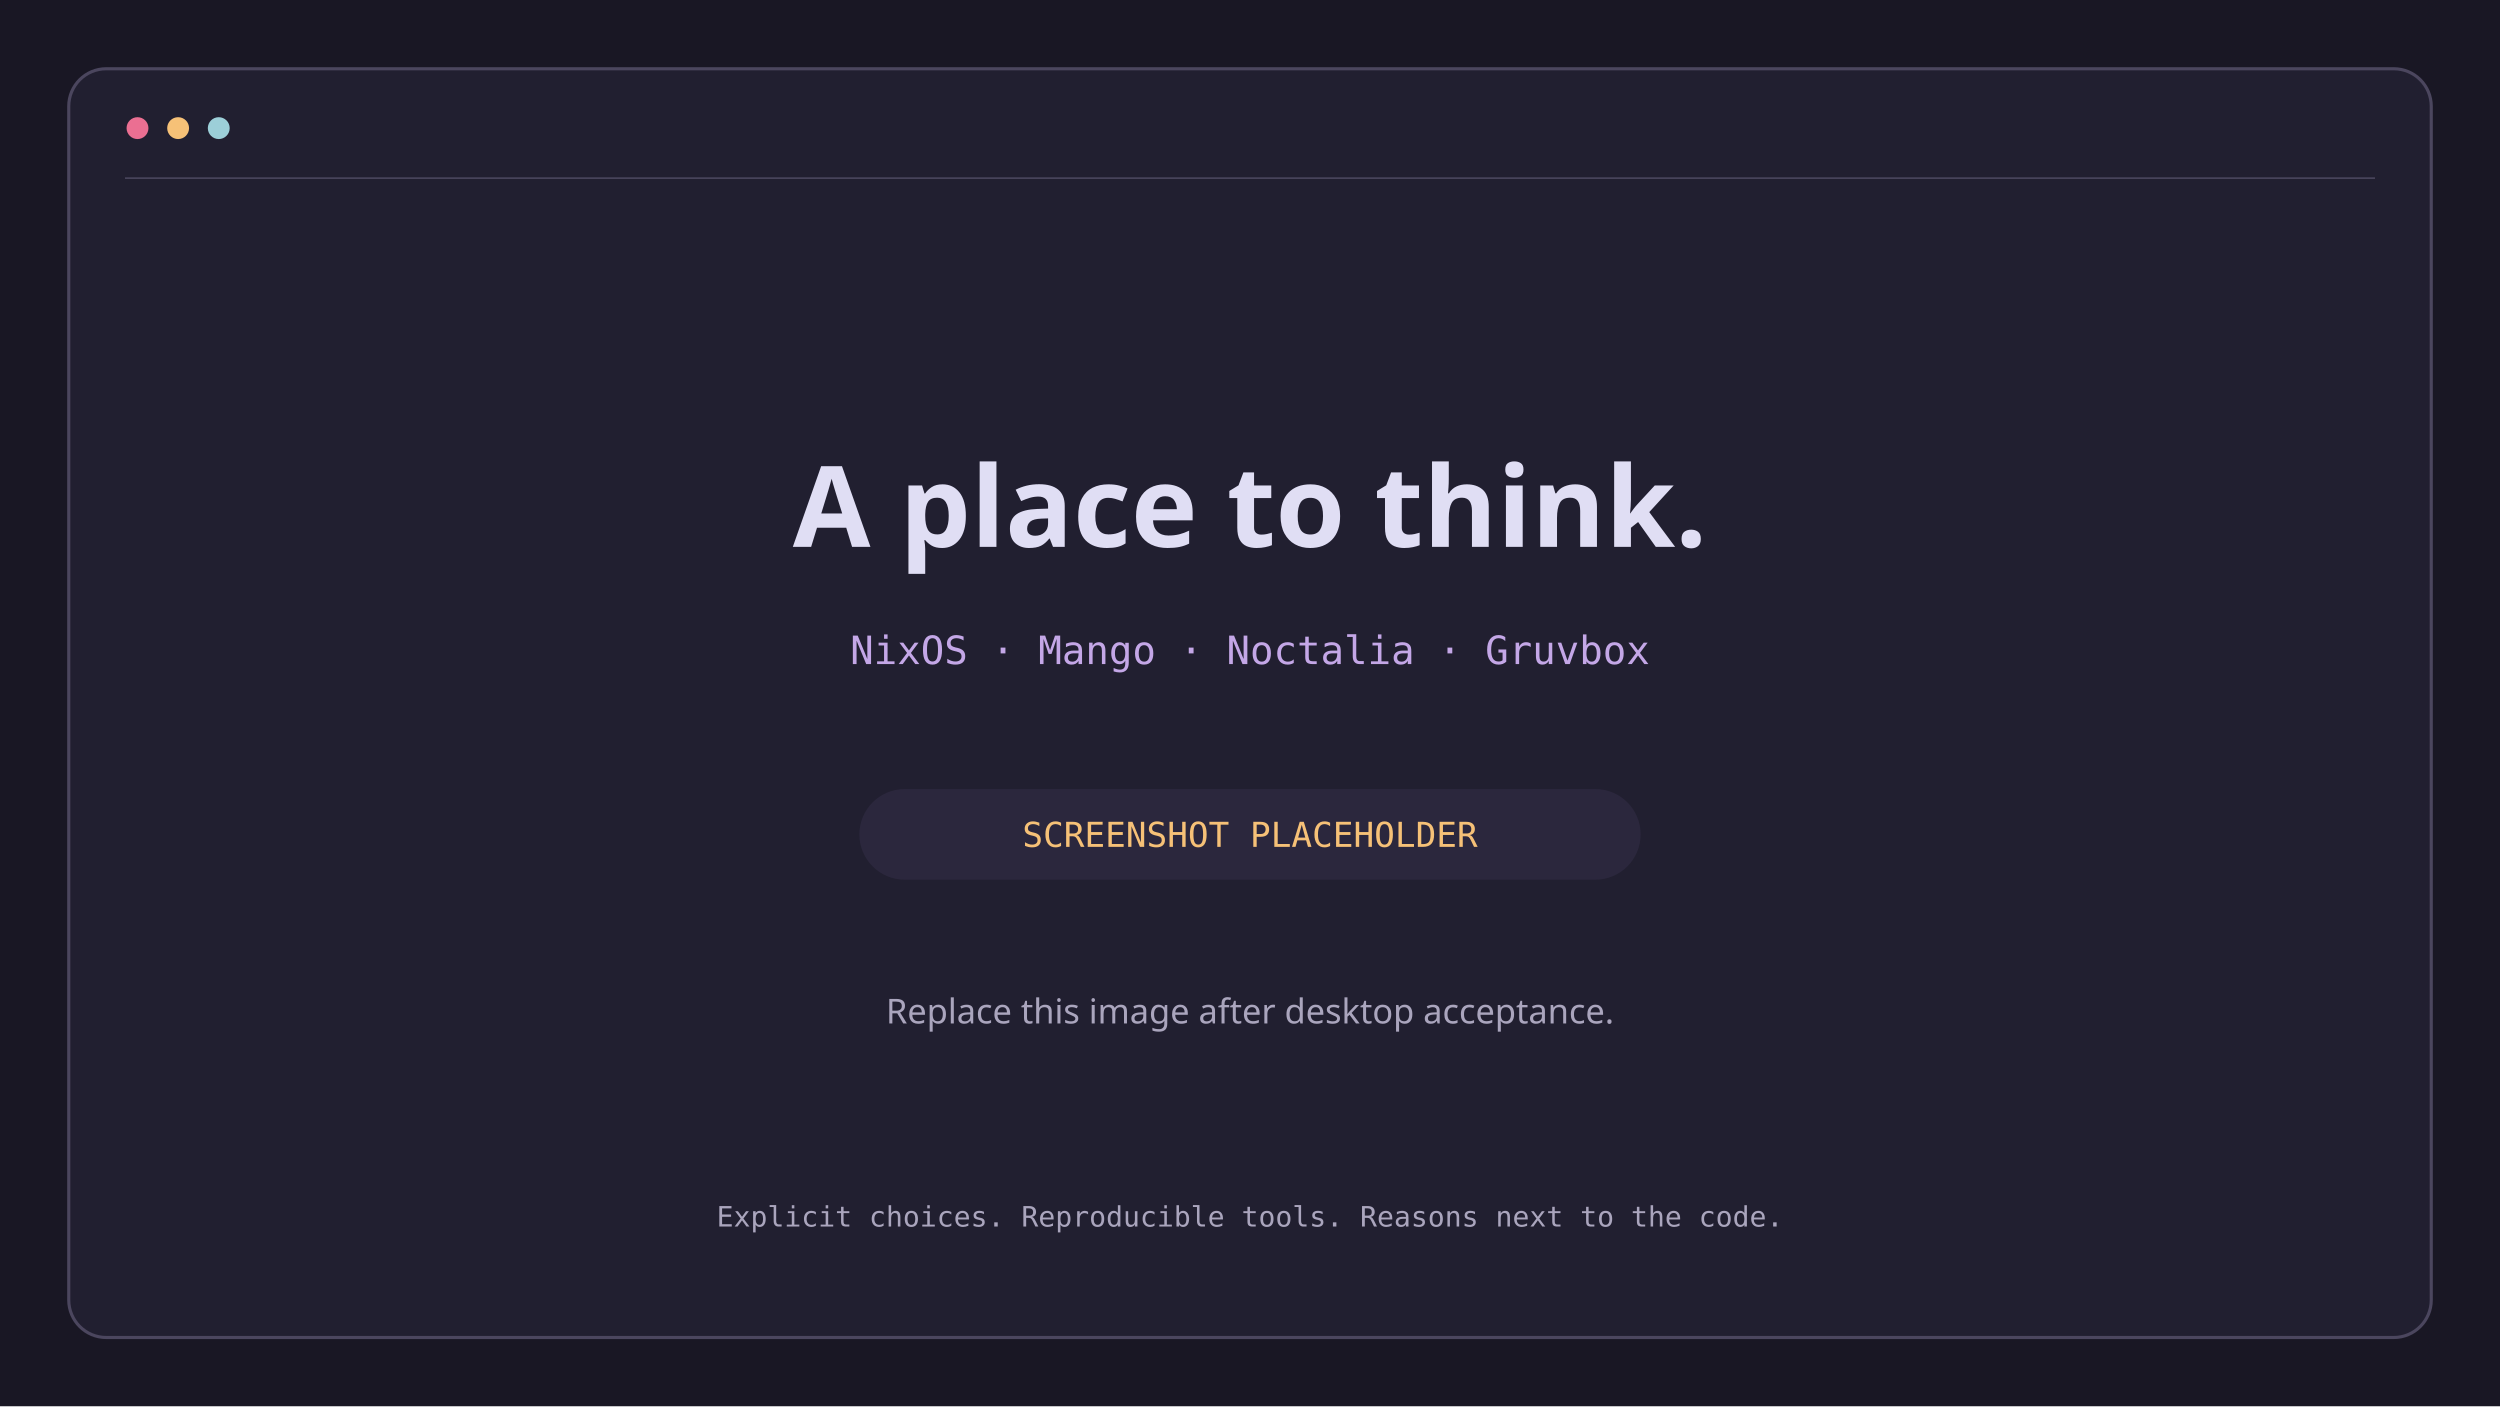
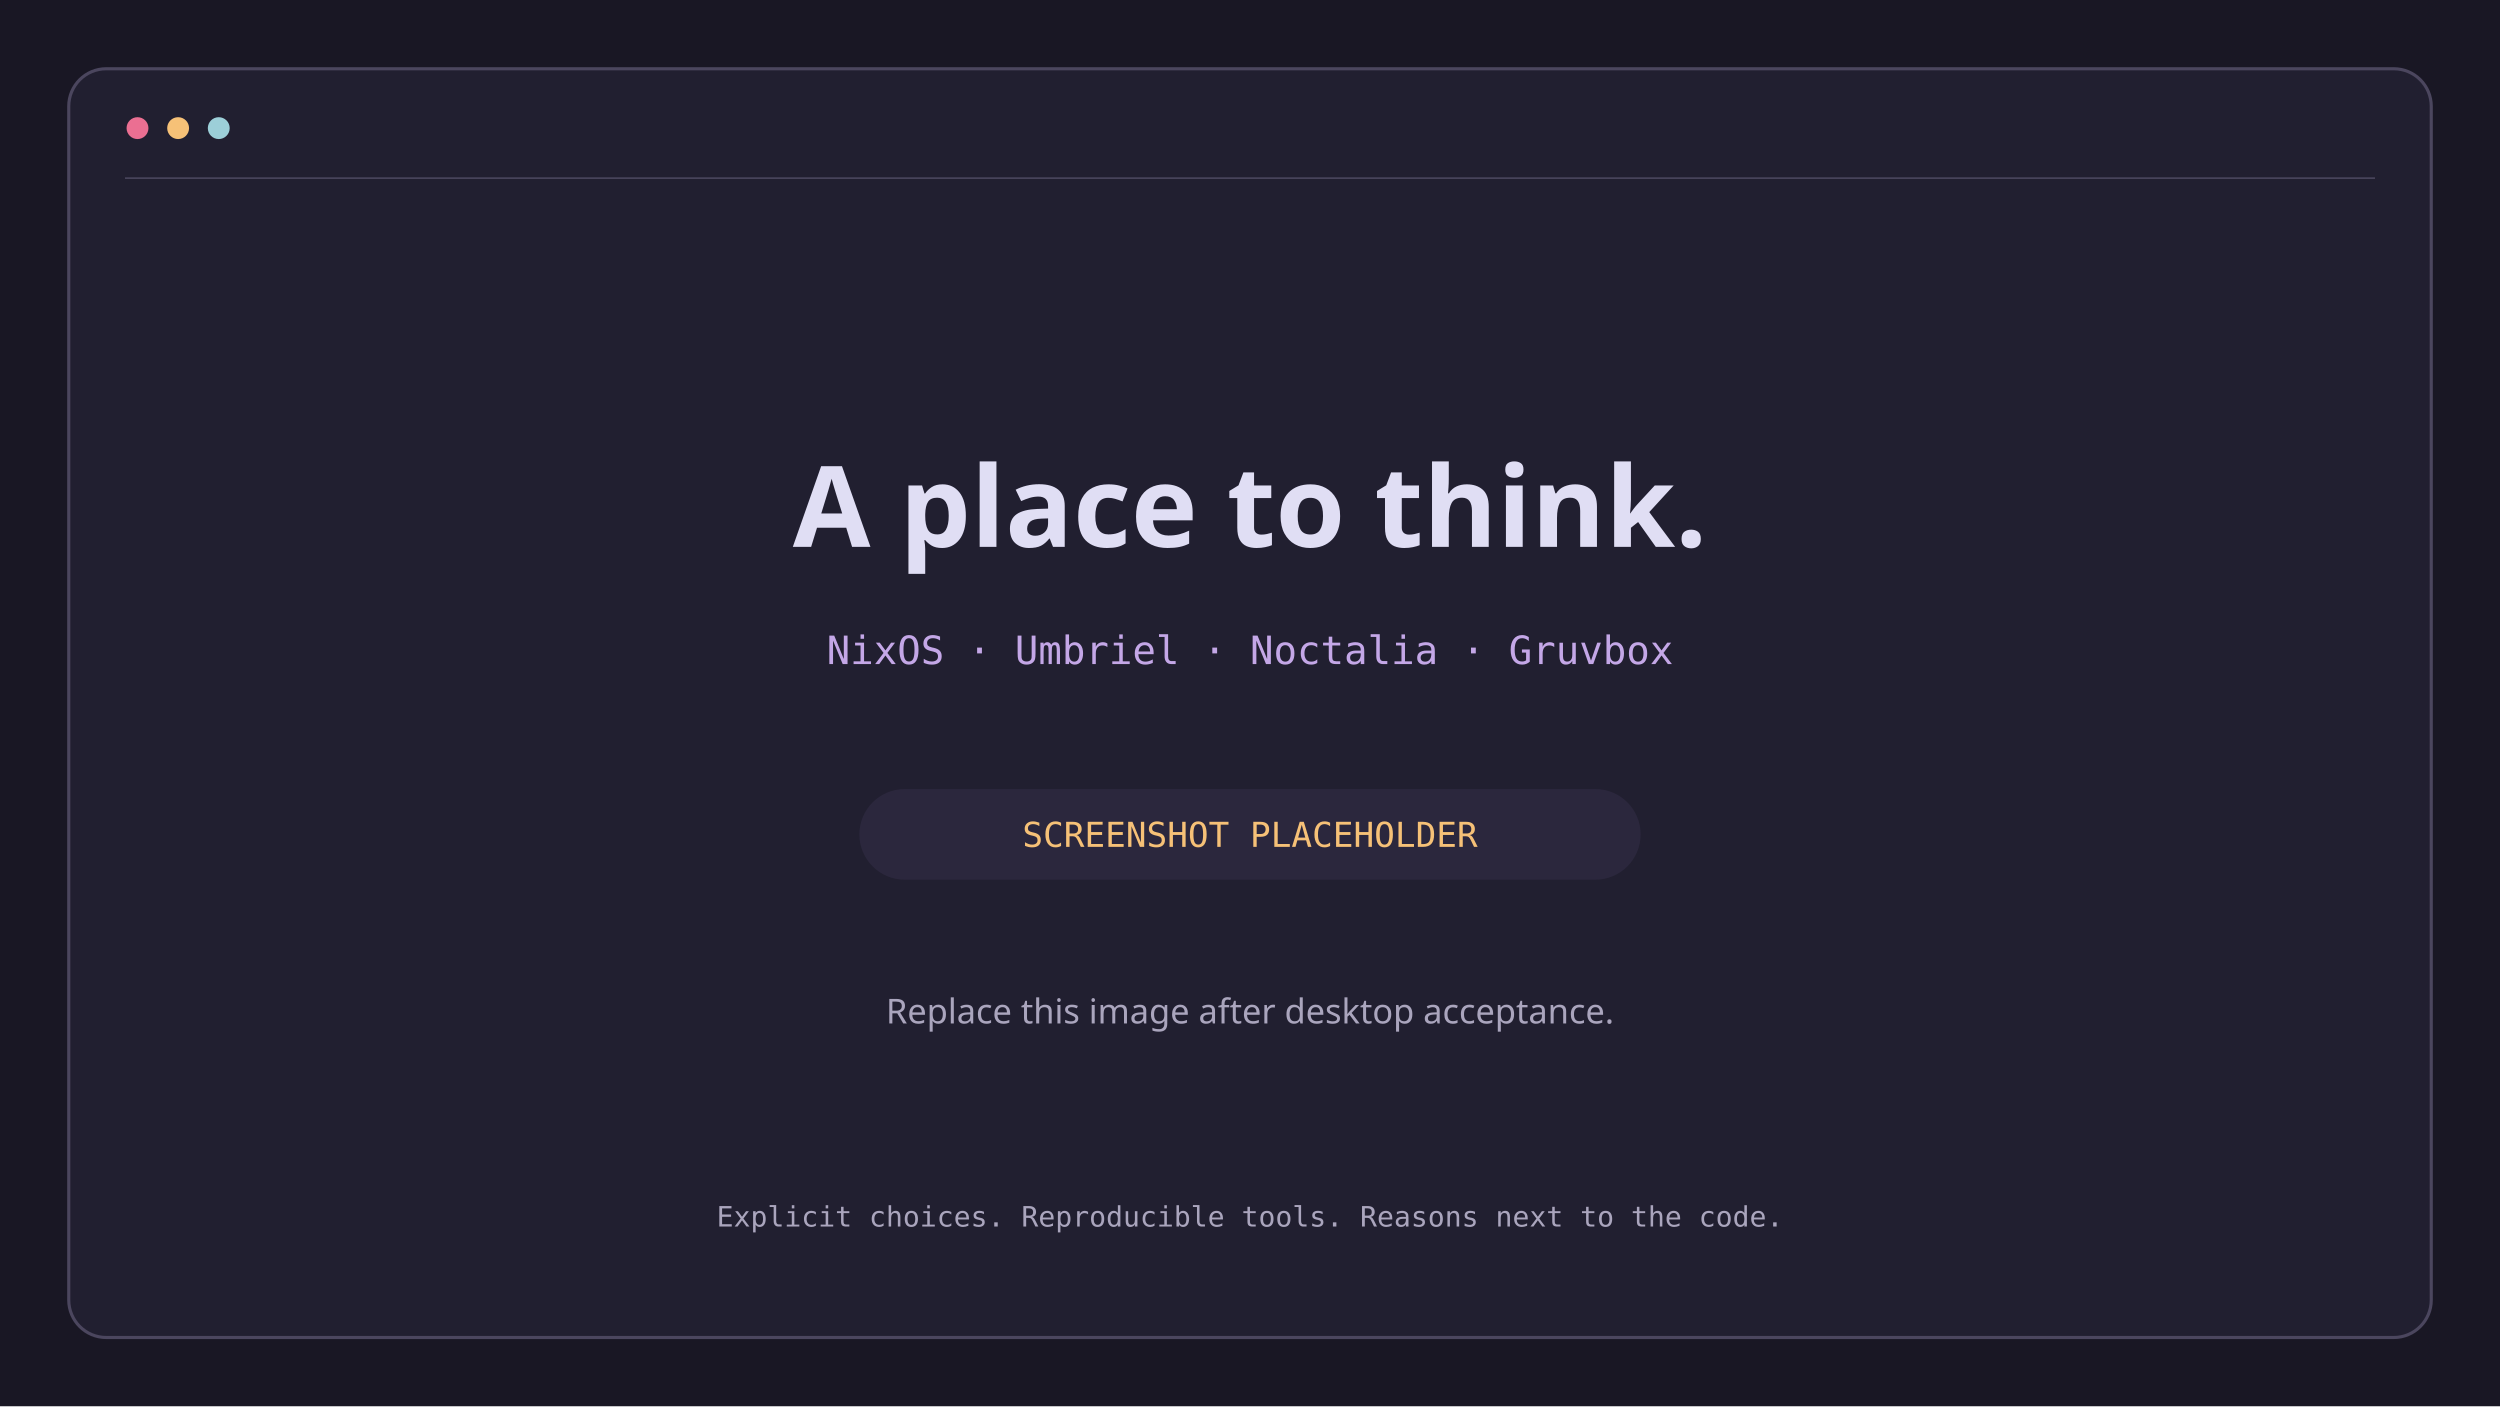
<svg xmlns="http://www.w3.org/2000/svg" width="1600" height="900" viewBox="0 0 1600 900" role="img" aria-labelledby="title desc">
  <rect width="1600" height="900" fill="#191724" />
  <rect x="44" y="44" width="1512" height="812" rx="24" fill="#211f30" stroke="#4b465e" stroke-width="2" />
  <path d="M80 114H1520" stroke="#4b465e" />
  <circle cx="88" cy="82" r="7" fill="#eb6f92" />
  <circle cx="114" cy="82" r="7" fill="#f6c177" />
  <circle cx="140" cy="82" r="7" fill="#9ccfd8" />
  <text x="800" y="350" text-anchor="middle" fill="#e0def4" font-family="sans-serif" font-size="72" font-weight="600">A place to think.</text>
-   <text x="800" y="425" text-anchor="middle" fill="#c4a7e7" font-family="monospace" font-size="25">NixOS · Mango · Noctalia · Gruvbox</text>
+   <text x="800" y="425" text-anchor="middle" fill="#c4a7e7" font-family="monospace" font-size="25">NixOS · Umbriel · Noctalia · Gruvbox</text>
  <rect x="550" y="505" width="500" height="58" rx="29" fill="#2b273d" />
  <text x="800" y="542" text-anchor="middle" fill="#f6c177" font-family="monospace" font-size="22">SCREENSHOT PLACEHOLDER</text>
  <text x="800" y="655" text-anchor="middle" fill="#aaa5bd" font-family="sans-serif" font-size="22">Replace this image after desktop acceptance.</text>
  <text x="800" y="785" text-anchor="middle" fill="#aaa5bd" font-family="monospace" font-size="18">Explicit choices. Reproducible tools. Reasons next to the code.</text>
</svg>
